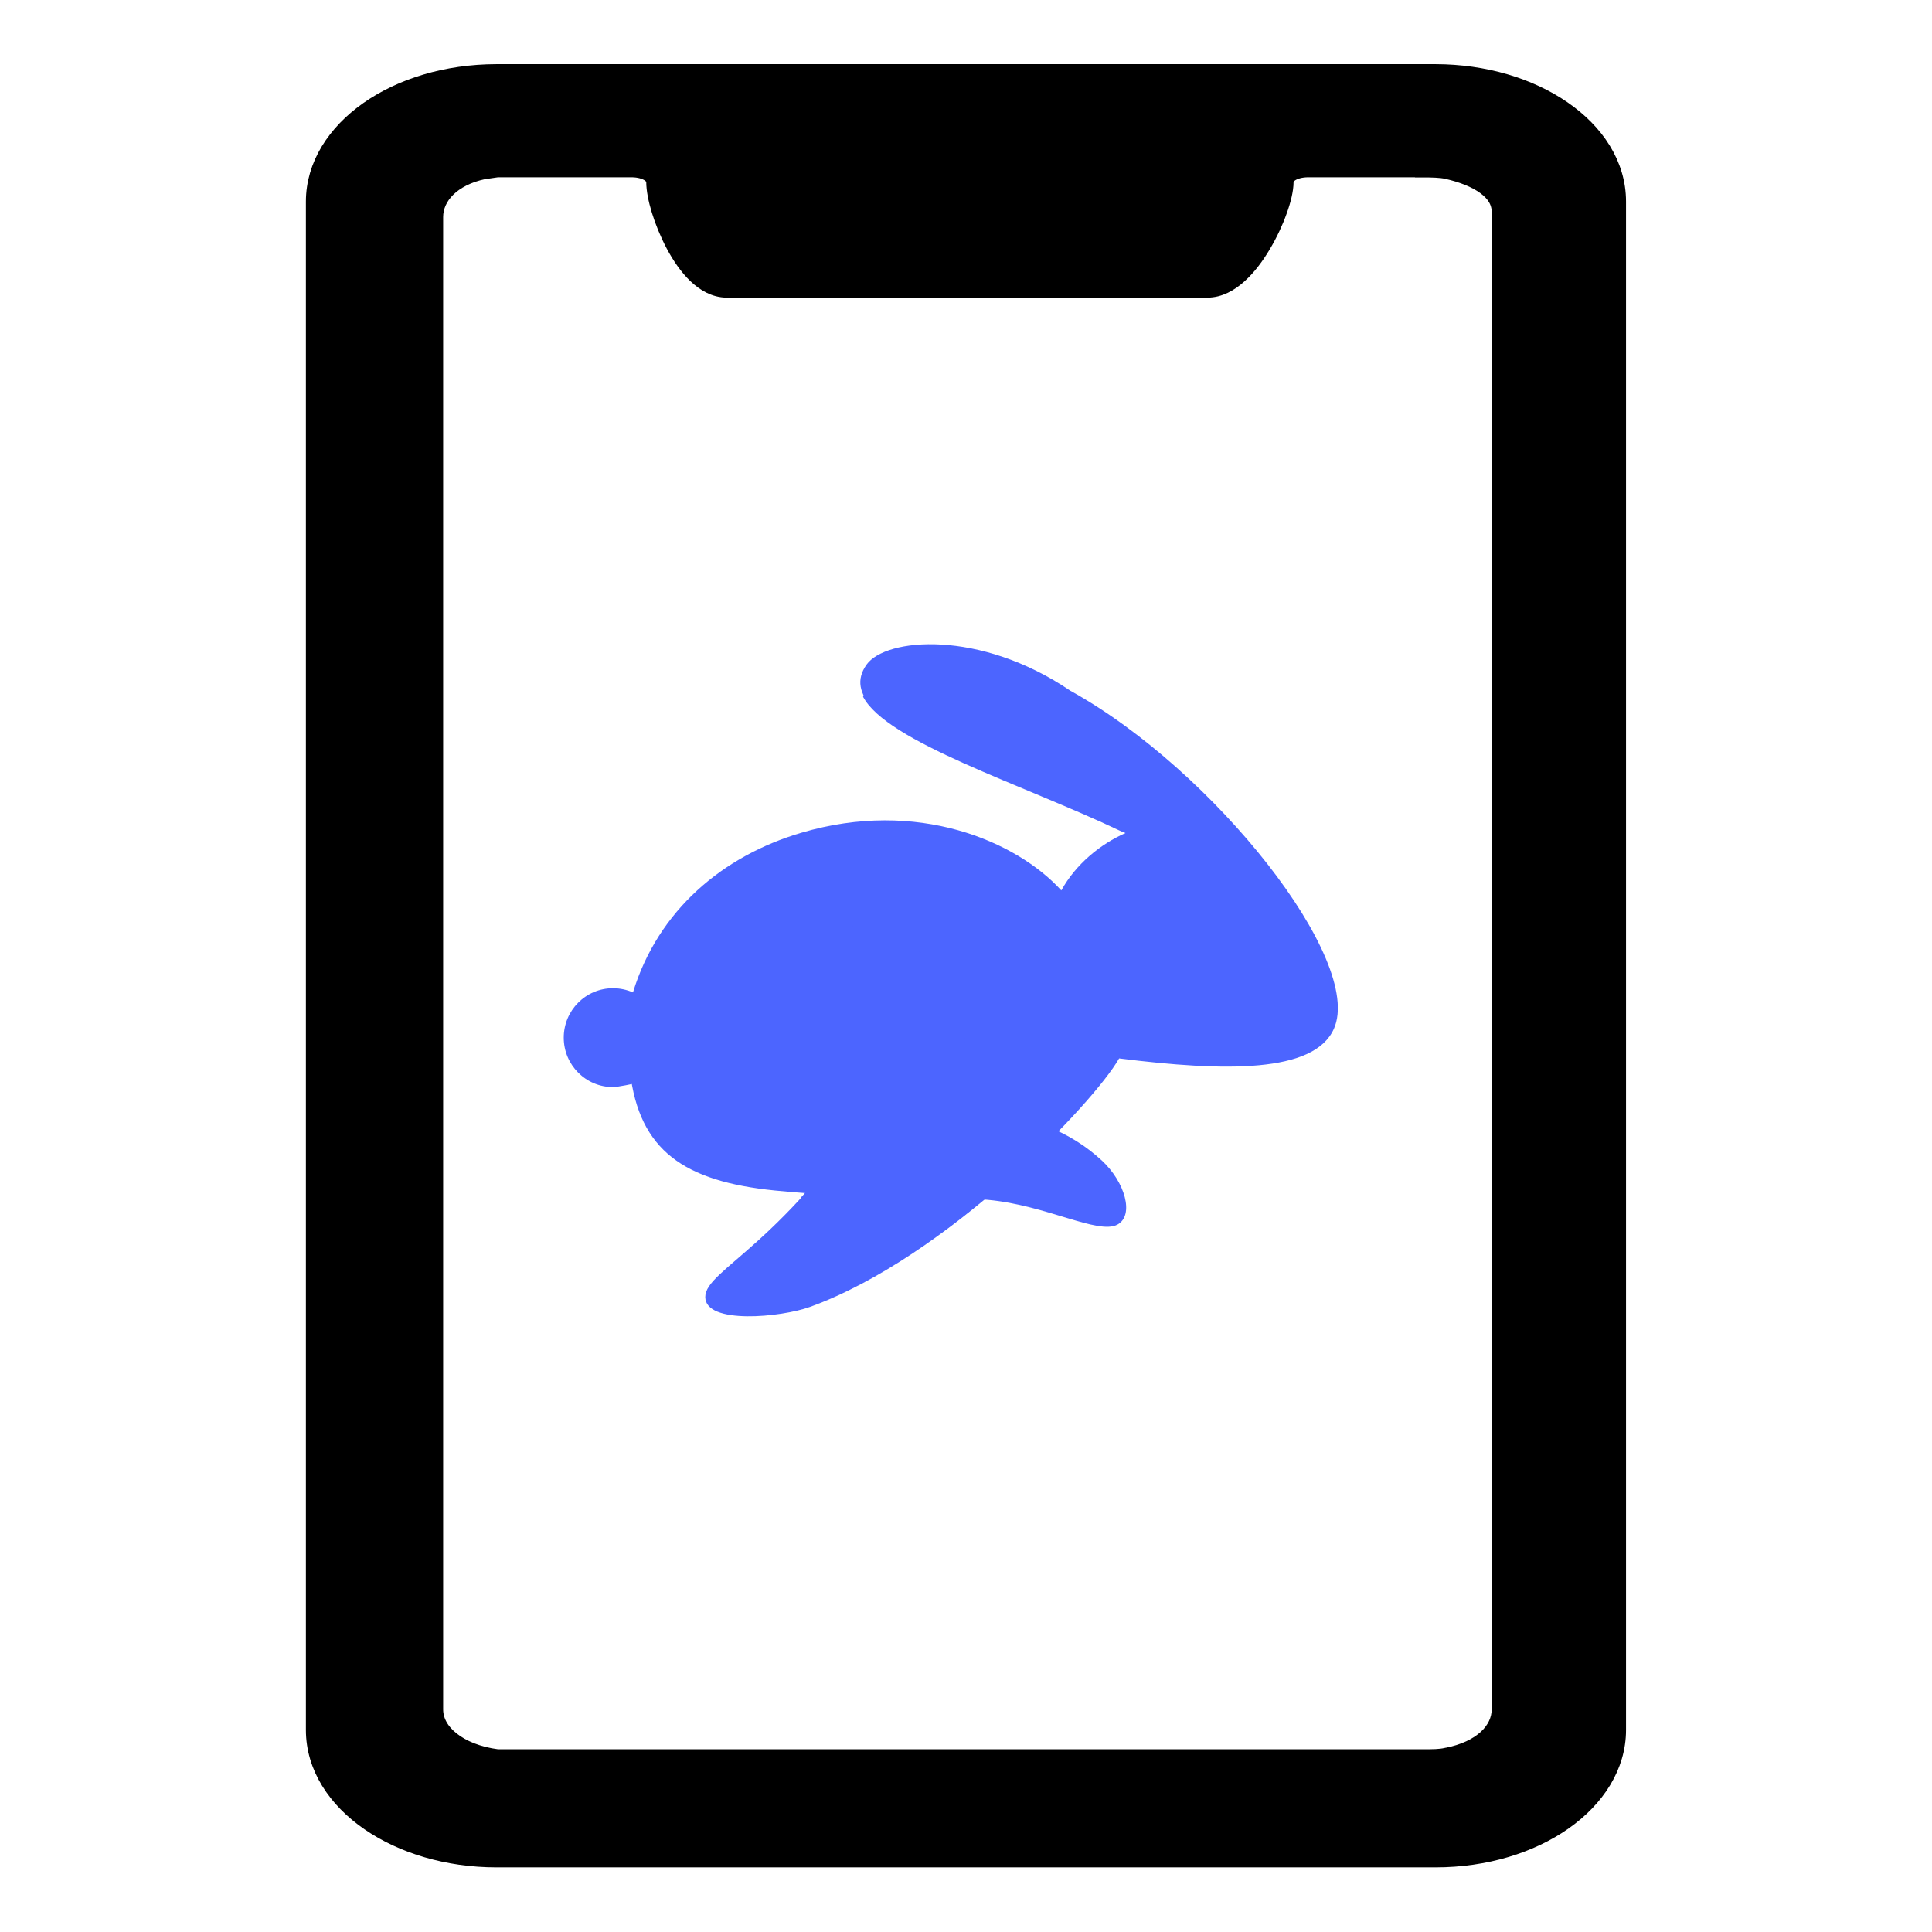
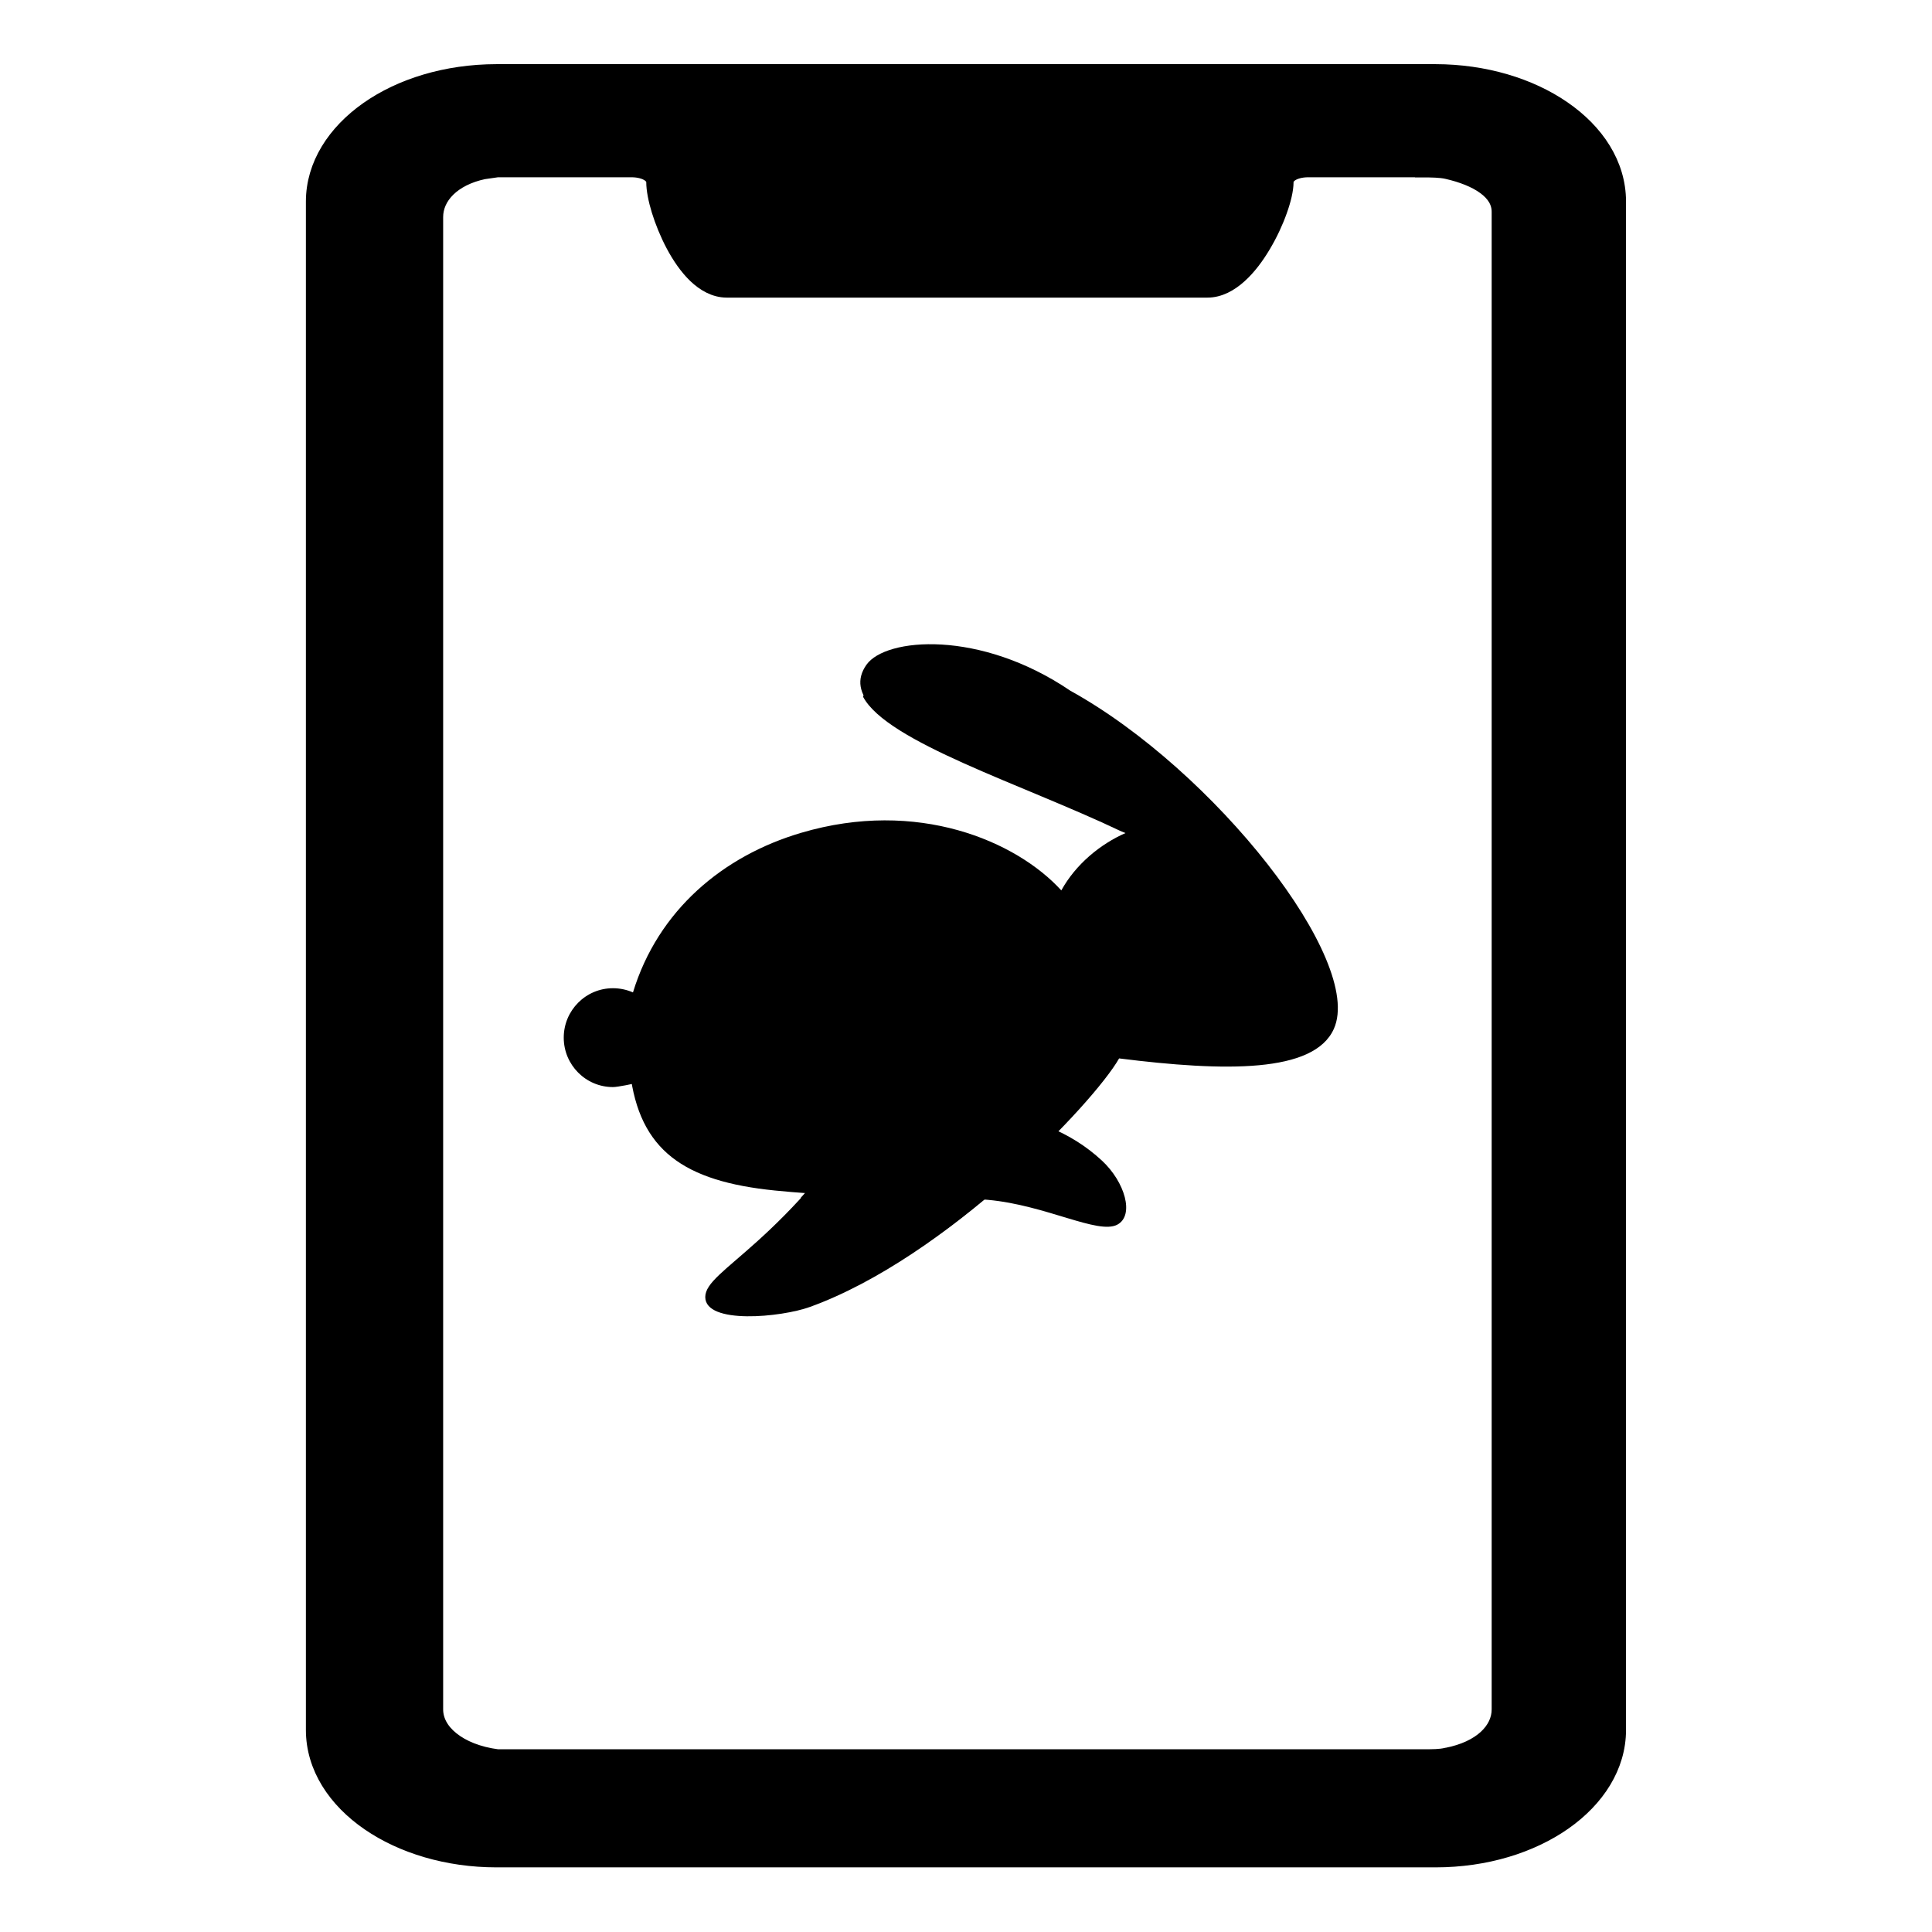
<svg xmlns="http://www.w3.org/2000/svg" width="24" height="24" viewBox="0 0 24 24" fill="none">
  <path d="M17.833 0.897C18.44 0.898 19.002 1.068 19.415 1.353C19.828 1.637 20.099 2.041 20.099 2.504V21.49C20.099 21.942 19.836 22.346 19.427 22.633C19.018 22.92 18.456 23.097 17.833 23.097H6.167C5.559 23.097 4.998 22.926 4.585 22.642C4.172 22.358 3.9 21.953 3.9 21.49V2.504C3.9 2.052 4.163 1.648 4.572 1.361C4.981 1.074 5.543 0.898 6.167 0.897H17.833ZM6.006 2.127C5.622 2.209 5.405 2.441 5.405 2.696V21.235C5.405 21.372 5.474 21.503 5.608 21.61C5.742 21.718 5.939 21.799 6.179 21.83H17.671C17.801 21.83 17.886 21.83 17.97 21.811L17.972 21.811C18.401 21.728 18.63 21.491 18.63 21.235V2.631C18.63 2.509 18.567 2.406 18.449 2.319C18.33 2.231 18.161 2.166 17.976 2.124C17.893 2.105 17.777 2.104 17.677 2.104V2.102H16.254C16.157 2.102 16.081 2.125 16.033 2.157C15.987 2.189 15.969 2.225 15.969 2.262C15.969 2.355 15.938 2.484 15.89 2.617C15.842 2.753 15.772 2.904 15.688 3.045C15.605 3.185 15.505 3.32 15.392 3.421C15.281 3.521 15.147 3.597 15 3.597H9.028C8.88 3.597 8.75 3.52 8.644 3.419C8.538 3.317 8.446 3.182 8.371 3.041C8.296 2.9 8.235 2.748 8.193 2.612C8.152 2.479 8.128 2.352 8.128 2.262C8.128 2.225 8.109 2.188 8.063 2.157C8.015 2.125 7.939 2.102 7.842 2.102H6.18L6.006 2.127Z" fill="currentColor" stroke="currentColor" stroke-width="0.2" />
-   <path d="M16.57 12.78C16.948 11.933 15.081 9.567 13.297 8.581C12.172 7.817 11.001 7.922 10.764 8.257C10.243 8.993 12.488 9.617 13.989 10.345C13.667 10.485 13.362 10.738 13.184 11.061C12.624 10.447 11.395 9.919 9.954 10.345C8.982 10.631 8.175 11.307 7.863 12.328C7.787 12.295 7.703 12.276 7.614 12.276C7.277 12.276 7.003 12.551 7.003 12.89C7.003 13.229 7.277 13.504 7.614 13.504C7.677 13.504 7.873 13.461 7.873 13.461L11.001 13.484C9.75 15.476 8.761 15.767 8.761 16.112C8.761 16.457 9.707 16.364 10.062 16.235C11.762 15.62 13.589 13.7 13.902 13.148C15.218 13.313 16.324 13.332 16.57 12.78Z" fill="#4C65FF" />
-   <path d="M10.725 8.645C10.828 8.432 11.543 8.408 12.515 8.867C13.227 9.204 13.985 9.954 14.029 10.141C14.048 10.222 14.059 10.325 13.99 10.352C13.967 10.342 13.942 10.333 13.919 10.323C12.696 9.74 11.021 9.22 10.721 8.655C10.723 8.652 10.724 8.648 10.725 8.645Z" fill="#4C65FF" />
-   <path d="M10.322 11.619C11.361 11.619 11.808 11.956 12.164 12.59C12.418 13.041 12.361 13.756 12.093 14.238C12.338 14.299 12.555 14.366 12.747 14.44C12.428 14.737 12.063 15.045 11.676 15.327C11.152 15.193 10.673 15.067 9.947 14.88C10.26 14.538 10.619 14.088 11.003 13.477L8.196 13.456C8.187 13.347 8.184 13.229 8.187 13.101C8.214 11.812 9.751 11.619 10.322 11.619Z" fill="#4C65FF" />
-   <path d="M7.826 13.313C7.941 14.291 8.495 14.675 9.627 14.789C10.76 14.902 11.409 14.826 12.274 14.905C12.996 14.971 13.641 15.34 13.88 15.213C14.095 15.098 13.975 14.682 13.687 14.416C13.313 14.071 12.797 13.831 11.887 13.746C12.069 13.248 12.018 12.549 11.736 12.169C11.329 11.62 10.578 11.372 9.627 11.48C8.634 11.594 7.682 12.085 7.826 13.313Z" fill="#4C65FF" />
+   <path d="M16.57 12.78C16.948 11.933 15.081 9.567 13.297 8.581C12.172 7.817 11.001 7.922 10.764 8.257C10.243 8.993 12.488 9.617 13.989 10.345C13.667 10.485 13.362 10.738 13.184 11.061C12.624 10.447 11.395 9.919 9.954 10.345C8.982 10.631 8.175 11.307 7.863 12.328C7.787 12.295 7.703 12.276 7.614 12.276C7.277 12.276 7.003 12.551 7.003 12.89C7.003 13.229 7.277 13.504 7.614 13.504C7.677 13.504 7.873 13.461 7.873 13.461L11.001 13.484C9.75 15.476 8.761 15.767 8.761 16.112C8.761 16.457 9.707 16.364 10.062 16.235C11.762 15.62 13.589 13.7 13.902 13.148C15.218 13.313 16.324 13.332 16.57 12.78Z" fill="#000000" />
+   <path d="M10.725 8.645C10.828 8.432 11.543 8.408 12.515 8.867C13.227 9.204 13.985 9.954 14.029 10.141C14.048 10.222 14.059 10.325 13.99 10.352C13.967 10.342 13.942 10.333 13.919 10.323C12.696 9.74 11.021 9.22 10.721 8.655C10.723 8.652 10.724 8.648 10.725 8.645Z" fill="#000000" />
+   <path d="M10.322 11.619C11.361 11.619 11.808 11.956 12.164 12.59C12.418 13.041 12.361 13.756 12.093 14.238C12.338 14.299 12.555 14.366 12.747 14.44C12.428 14.737 12.063 15.045 11.676 15.327C11.152 15.193 10.673 15.067 9.947 14.88C10.26 14.538 10.619 14.088 11.003 13.477L8.196 13.456C8.187 13.347 8.184 13.229 8.187 13.101C8.214 11.812 9.751 11.619 10.322 11.619Z" fill="#000000" />
+   <path d="M7.826 13.313C7.941 14.291 8.495 14.675 9.627 14.789C10.76 14.902 11.409 14.826 12.274 14.905C12.996 14.971 13.641 15.34 13.88 15.213C14.095 15.098 13.975 14.682 13.687 14.416C13.313 14.071 12.797 13.831 11.887 13.746C12.069 13.248 12.018 12.549 11.736 12.169C11.329 11.62 10.578 11.372 9.627 11.48C8.634 11.594 7.682 12.085 7.826 13.313Z" fill="#000000" />
</svg>
